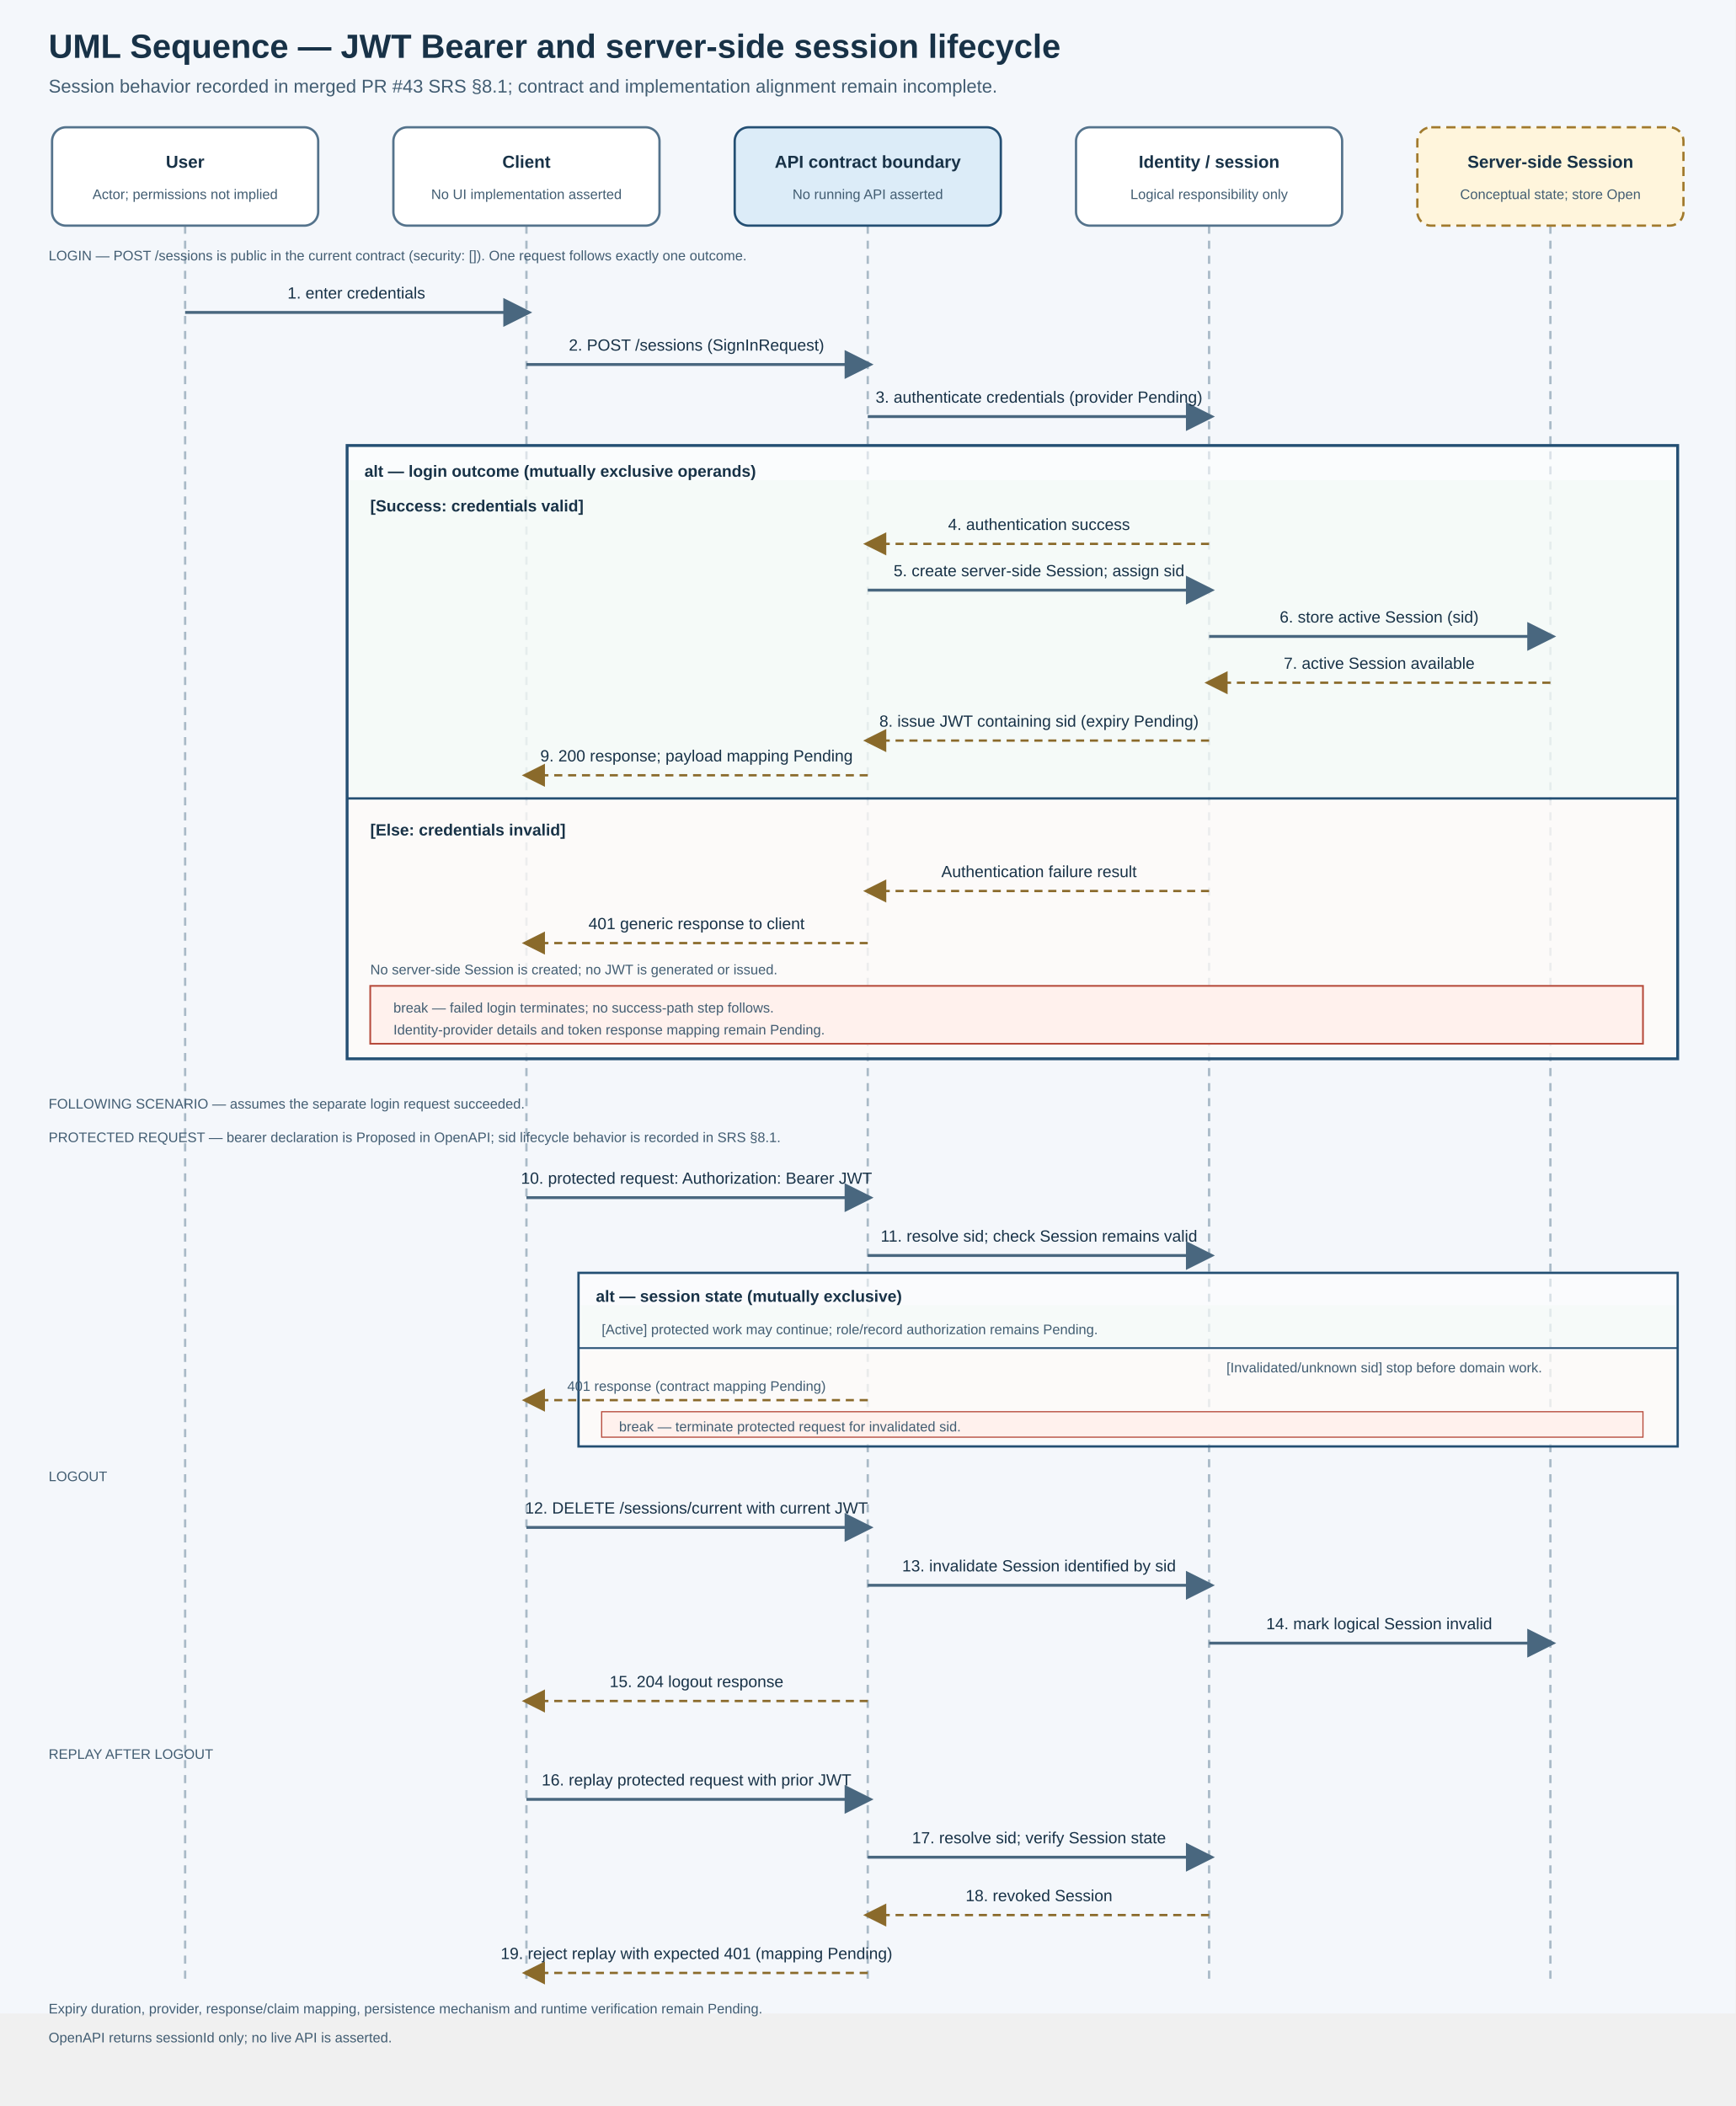
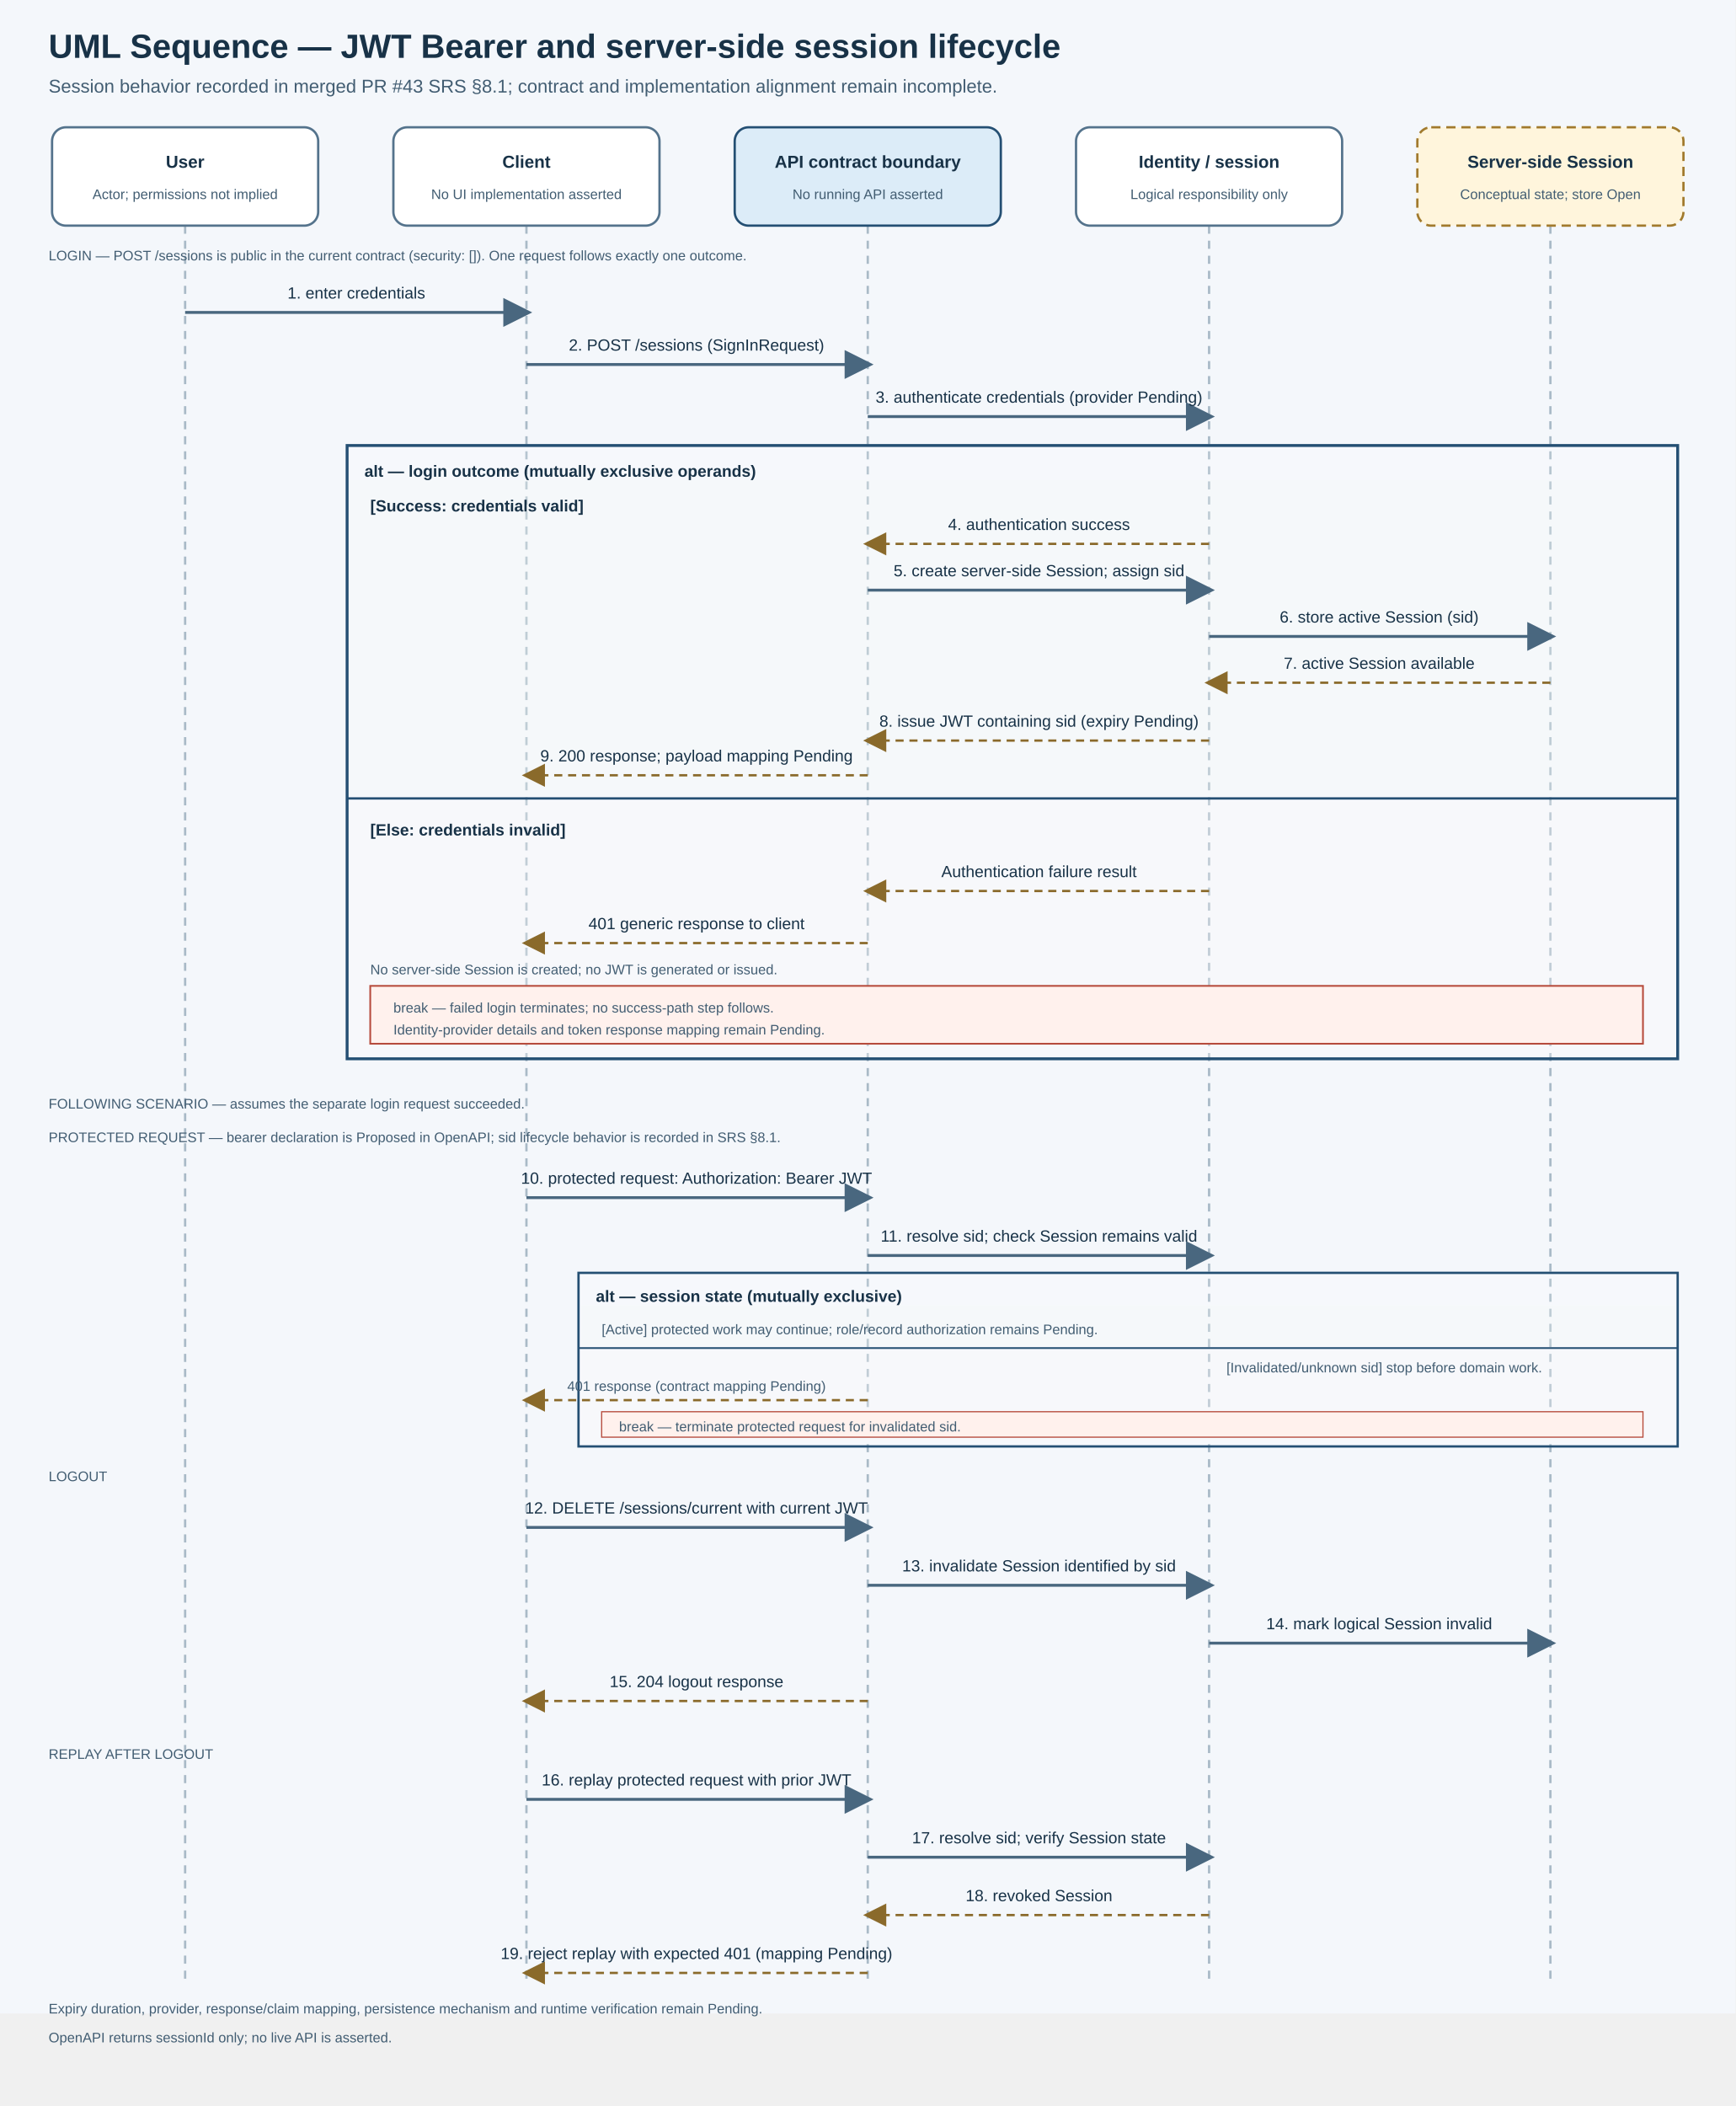
<svg xmlns="http://www.w3.org/2000/svg" width="1500" height="1820" viewBox="0 0 1500 1820" role="img" aria-labelledby="title description">
  <defs>
    <marker id="msg" markerWidth="10" markerHeight="10" refX="8" refY="5" orient="auto">
      <path d="M0,0 L10,5 L0,10 z" fill="#49677f" />
    </marker>
    <marker id="reply" markerWidth="10" markerHeight="10" refX="8" refY="5" orient="auto">
      <path d="M0,0 L10,5 L0,10 z" fill="#8a6a2b" />
    </marker>
    <style>
      text { font-family: Arial, Helvetica, sans-serif; fill: #183247; }
      .title { font-size: 29px; font-weight: 700; }
      .subtitle { font-size: 16px; fill: #425d72; }
      .part { font-size: 15px; font-weight: 700; }
      .msg { font-size: 14px; }
      .small { font-size: 12px; fill: #425d72; }
      .status { font-size: 14px; font-weight: 700; }
    </style>
  </defs>
  <rect width="1500" height="1740" fill="#f4f7fb" />
  <text class="title" x="42" y="50">UML Sequence — JWT Bearer and server-side session lifecycle</text>
  <text class="subtitle" x="42" y="80">Session behavior recorded in merged PR #43 SRS §8.1; contract and implementation alignment remain incomplete.</text>
  <g stroke="#a9bac7" stroke-width="2" stroke-dasharray="7 6">
    <path d="M160 195 V1710" />
    <path d="M455 195 V1710" />
    <path d="M750 195 V1710" />
    <path d="M1045 195 V1710" />
    <path d="M1340 195 V1710" />
  </g>
  <g>
    <rect x="45" y="110" width="230" height="85" rx="12" fill="#ffffff" stroke="#54738c" stroke-width="2" />
    <text class="part" x="160" y="145" text-anchor="middle">User</text>
    <text class="small" x="160" y="172" text-anchor="middle">Actor; permissions not implied</text>
    <rect x="340" y="110" width="230" height="85" rx="12" fill="#ffffff" stroke="#54738c" stroke-width="2" />
    <text class="part" x="455" y="145" text-anchor="middle">Client</text>
    <text class="small" x="455" y="172" text-anchor="middle">No UI implementation asserted</text>
    <rect x="635" y="110" width="230" height="85" rx="12" fill="#dcecf8" stroke="#244f73" stroke-width="2" />
    <text class="part" x="750" y="145" text-anchor="middle">API contract boundary</text>
    <text class="small" x="750" y="172" text-anchor="middle">No running API asserted</text>
    <rect x="930" y="110" width="230" height="85" rx="12" fill="#ffffff" stroke="#54738c" stroke-width="2" />
    <text class="part" x="1045" y="145" text-anchor="middle">Identity / session</text>
    <text class="small" x="1045" y="172" text-anchor="middle">Logical responsibility only</text>
    <rect x="1225" y="110" width="230" height="85" rx="12" fill="#fff5dc" stroke="#a17a2d" stroke-width="2" stroke-dasharray="8 5" />
    <text class="part" x="1340" y="145" text-anchor="middle">Server-side Session</text>
    <text class="small" x="1340" y="172" text-anchor="middle">Conceptual state; store Open</text>
  </g>
  <text class="small" x="42" y="225">LOGIN — POST /sessions is public in the current contract (security: []). One request follows exactly one outcome.</text>
  <path d="M160 270 H455" stroke="#49677f" stroke-width="2.5" marker-end="url(#msg)" />
  <text class="msg" x="308" y="258" text-anchor="middle">1. enter credentials</text>
  <path d="M455 315 H750" stroke="#49677f" stroke-width="2.5" marker-end="url(#msg)" />
  <text class="msg" x="602" y="303" text-anchor="middle">2. POST /sessions (SignInRequest)</text>
  <path d="M750 360 H1045" stroke="#49677f" stroke-width="2.5" marker-end="url(#msg)" />
  <text class="msg" x="898" y="348" text-anchor="middle">3. authenticate credentials (provider Pending)</text>
-   <rect x="300" y="385" width="1150" height="530" fill="#ffffff" fill-opacity="0.58" stroke="#244f73" stroke-width="2.5" />
+   <rect x="300" y="385" width="1150" height="530" fill="#ffffff" fill-opacity="0.16" stroke="#244f73" stroke-width="2.5" />
  <text class="status" x="315" y="412">alt — login outcome (mutually exclusive operands)</text>
  <path d="M300 690 H1450" stroke="#244f73" stroke-width="2" />
-   <rect x="302" y="415" width="1146" height="273" fill="#f0f8f2" fill-opacity="0.48" />
+   <rect x="302" y="415" width="1146" height="273" fill="#f0f8f2" fill-opacity="0.16" />
  <text class="status" x="320" y="442">[Success: credentials valid]</text>
  <path d="M1045 470 H750" stroke="#8a6a2b" stroke-width="2" stroke-dasharray="7 5" marker-end="url(#reply)" />
  <text class="msg" x="898" y="458" text-anchor="middle">4. authentication success</text>
  <path d="M750 510 H1045" stroke="#49677f" stroke-width="2.5" marker-end="url(#msg)" />
  <text class="msg" x="898" y="498" text-anchor="middle">5. create server-side Session; assign sid</text>
  <path d="M1045 550 H1340" stroke="#49677f" stroke-width="2.5" marker-end="url(#msg)" />
  <text class="msg" x="1192" y="538" text-anchor="middle">6. store active Session (sid)</text>
  <path d="M1340 590 H1045" stroke="#8a6a2b" stroke-width="2" stroke-dasharray="7 5" marker-end="url(#reply)" />
  <text class="msg" x="1192" y="578" text-anchor="middle">7. active Session available</text>
  <path d="M1045 640 H750" stroke="#8a6a2b" stroke-width="2" stroke-dasharray="7 5" marker-end="url(#reply)" />
  <text class="msg" x="898" y="628" text-anchor="middle">8. issue JWT containing sid (expiry Pending)</text>
  <path d="M750 670 H455" stroke="#8a6a2b" stroke-width="2" stroke-dasharray="7 5" marker-end="url(#reply)" />
  <text class="msg" x="602" y="658" text-anchor="middle">9. 200 response; payload mapping Pending</text>
-   <rect x="302" y="692" width="1146" height="221" fill="#fff7f3" fill-opacity="0.48" />
+   <rect x="302" y="692" width="1146" height="221" fill="#fff7f3" fill-opacity="0.16" />
  <text class="status" x="320" y="722">[Else: credentials invalid]</text>
  <path d="M1045 770 H750" stroke="#8a6a2b" stroke-width="2" stroke-dasharray="7 5" marker-end="url(#reply)" />
  <text class="msg" x="898" y="758" text-anchor="middle">Authentication failure result</text>
  <path d="M750 815 H455" stroke="#8a6a2b" stroke-width="2" stroke-dasharray="7 5" marker-end="url(#reply)" />
  <text class="msg" x="602" y="803" text-anchor="middle">401 generic response to client</text>
  <text class="small" x="320" y="842">No server-side Session is created; no JWT is generated or issued.</text>
  <rect x="320" y="852" width="1100" height="50" fill="#fff1ed" stroke="#b64b3c" stroke-width="1.5" />
  <text class="small" x="340" y="875">break — failed login terminates; no success-path step follows.</text>
  <text class="small" x="340" y="894">Identity-provider details and token response mapping remain Pending.</text>
  <text class="small" x="42" y="958">FOLLOWING SCENARIO — assumes the separate login request succeeded.</text>
  <text class="small" x="42" y="987">PROTECTED REQUEST — bearer declaration is Proposed in OpenAPI; sid lifecycle behavior is recorded in SRS §8.1.</text>
  <path d="M455 1035 H750" stroke="#49677f" stroke-width="2.5" marker-end="url(#msg)" />
  <text class="msg" x="602" y="1023" text-anchor="middle">10. protected request: Authorization: Bearer JWT</text>
  <path d="M750 1085 H1045" stroke="#49677f" stroke-width="2.5" marker-end="url(#msg)" />
  <text class="msg" x="898" y="1073" text-anchor="middle">11. resolve sid; check Session remains valid</text>
-   <rect x="500" y="1100" width="950" height="150" fill="#ffffff" fill-opacity="0.56" stroke="#244f73" stroke-width="2" />
+   <rect x="500" y="1100" width="950" height="150" fill="#ffffff" fill-opacity="0.16" stroke="#244f73" stroke-width="2" />
  <text class="status" x="515" y="1125">alt — session state (mutually exclusive)</text>
  <path d="M500 1165 H1450" stroke="#244f73" stroke-width="1.5" />
-   <rect x="502" y="1128" width="946" height="35" fill="#f0f8f2" fill-opacity="0.38" />
+   <rect x="502" y="1128" width="946" height="35" fill="#f0f8f2" fill-opacity="0.16" />
  <text class="small" x="520" y="1153">[Active] protected work may continue; role/record authorization remains Pending.</text>
-   <rect x="502" y="1167" width="946" height="78" fill="#fff7f3" fill-opacity="0.42" />
+   <rect x="502" y="1167" width="946" height="78" fill="#fff7f3" fill-opacity="0.16" />
  <text class="small" x="1060" y="1186">[Invalidated/unknown sid] stop before domain work.</text>
  <path d="M750 1210 H455" stroke="#8a6a2b" stroke-width="2" stroke-dasharray="7 5" marker-end="url(#reply)" />
  <text class="small" x="602" y="1202" text-anchor="middle">401 response (contract mapping Pending)</text>
  <rect x="520" y="1220" width="900" height="22" fill="#fff1ed" stroke="#b64b3c" stroke-width="1" />
  <text class="small" x="535" y="1237">break — terminate protected request for invalidated sid.</text>
  <text class="small" x="42" y="1280">LOGOUT</text>
  <path d="M455 1320 H750" stroke="#49677f" stroke-width="2.5" marker-end="url(#msg)" />
  <text class="msg" x="602" y="1308" text-anchor="middle">12. DELETE /sessions/current with current JWT</text>
  <path d="M750 1370 H1045" stroke="#49677f" stroke-width="2.5" marker-end="url(#msg)" />
  <text class="msg" x="898" y="1358" text-anchor="middle">13. invalidate Session identified by sid</text>
  <path d="M1045 1420 H1340" stroke="#49677f" stroke-width="2.5" marker-end="url(#msg)" />
  <text class="msg" x="1192" y="1408" text-anchor="middle">14. mark logical Session invalid</text>
  <path d="M750 1470 H455" stroke="#8a6a2b" stroke-width="2" stroke-dasharray="7 5" marker-end="url(#reply)" />
  <text class="msg" x="602" y="1458" text-anchor="middle">15. 204 logout response</text>
  <text class="small" x="42" y="1520">REPLAY AFTER LOGOUT</text>
  <path d="M455 1555 H750" stroke="#49677f" stroke-width="2.5" marker-end="url(#msg)" />
  <text class="msg" x="602" y="1543" text-anchor="middle">16. replay protected request with prior JWT</text>
  <path d="M750 1605 H1045" stroke="#49677f" stroke-width="2.5" marker-end="url(#msg)" />
  <text class="msg" x="898" y="1593" text-anchor="middle">17. resolve sid; verify Session state</text>
  <path d="M1045 1655 H750" stroke="#8a6a2b" stroke-width="2" stroke-dasharray="7 5" marker-end="url(#reply)" />
  <text class="msg" x="898" y="1643" text-anchor="middle">18. revoked Session</text>
  <path d="M750 1705 H455" stroke="#8a6a2b" stroke-width="2" stroke-dasharray="7 5" marker-end="url(#reply)" />
  <text class="msg" x="602" y="1693" text-anchor="middle">19. reject replay with expected 401 (mapping Pending)</text>
  <text class="small" x="42" y="1740">Expiry duration, provider, response/claim mapping, persistence mechanism and runtime verification remain Pending.</text>
  <text class="small" x="42" y="1765">OpenAPI returns sessionId only; no live API is asserted.</text>
</svg>
